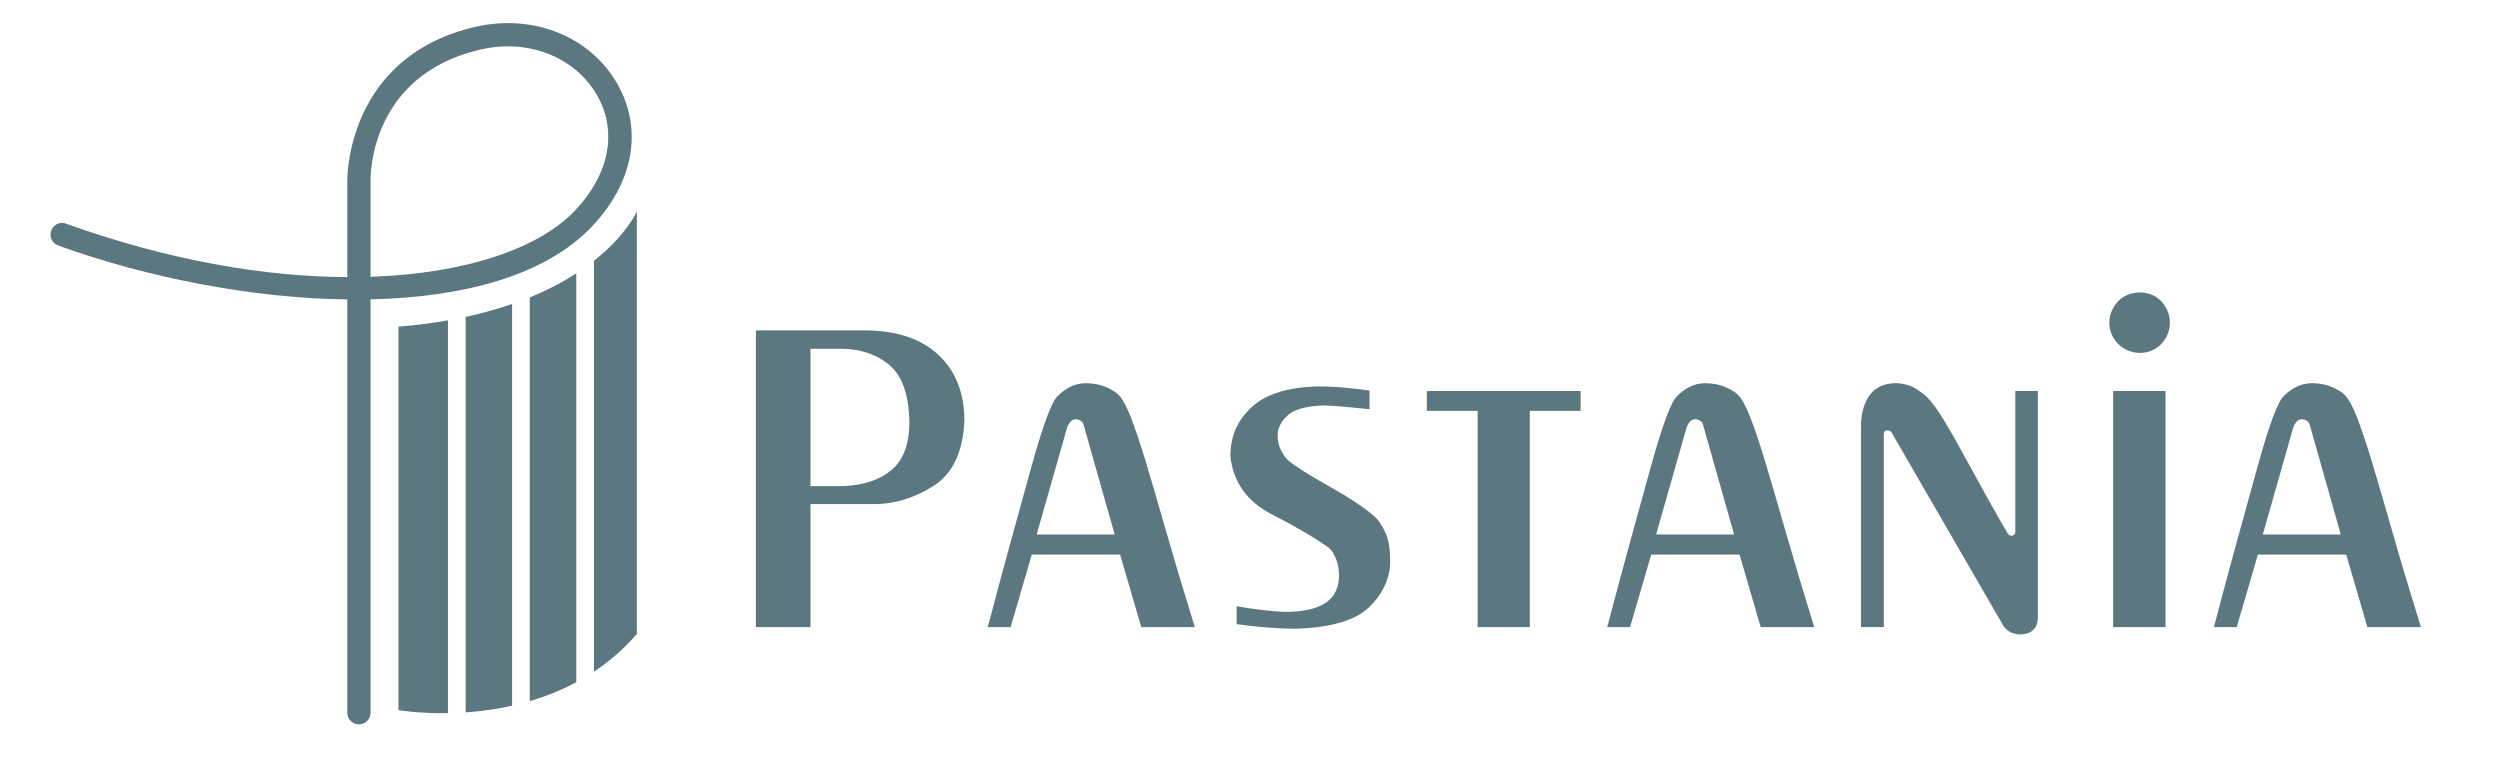
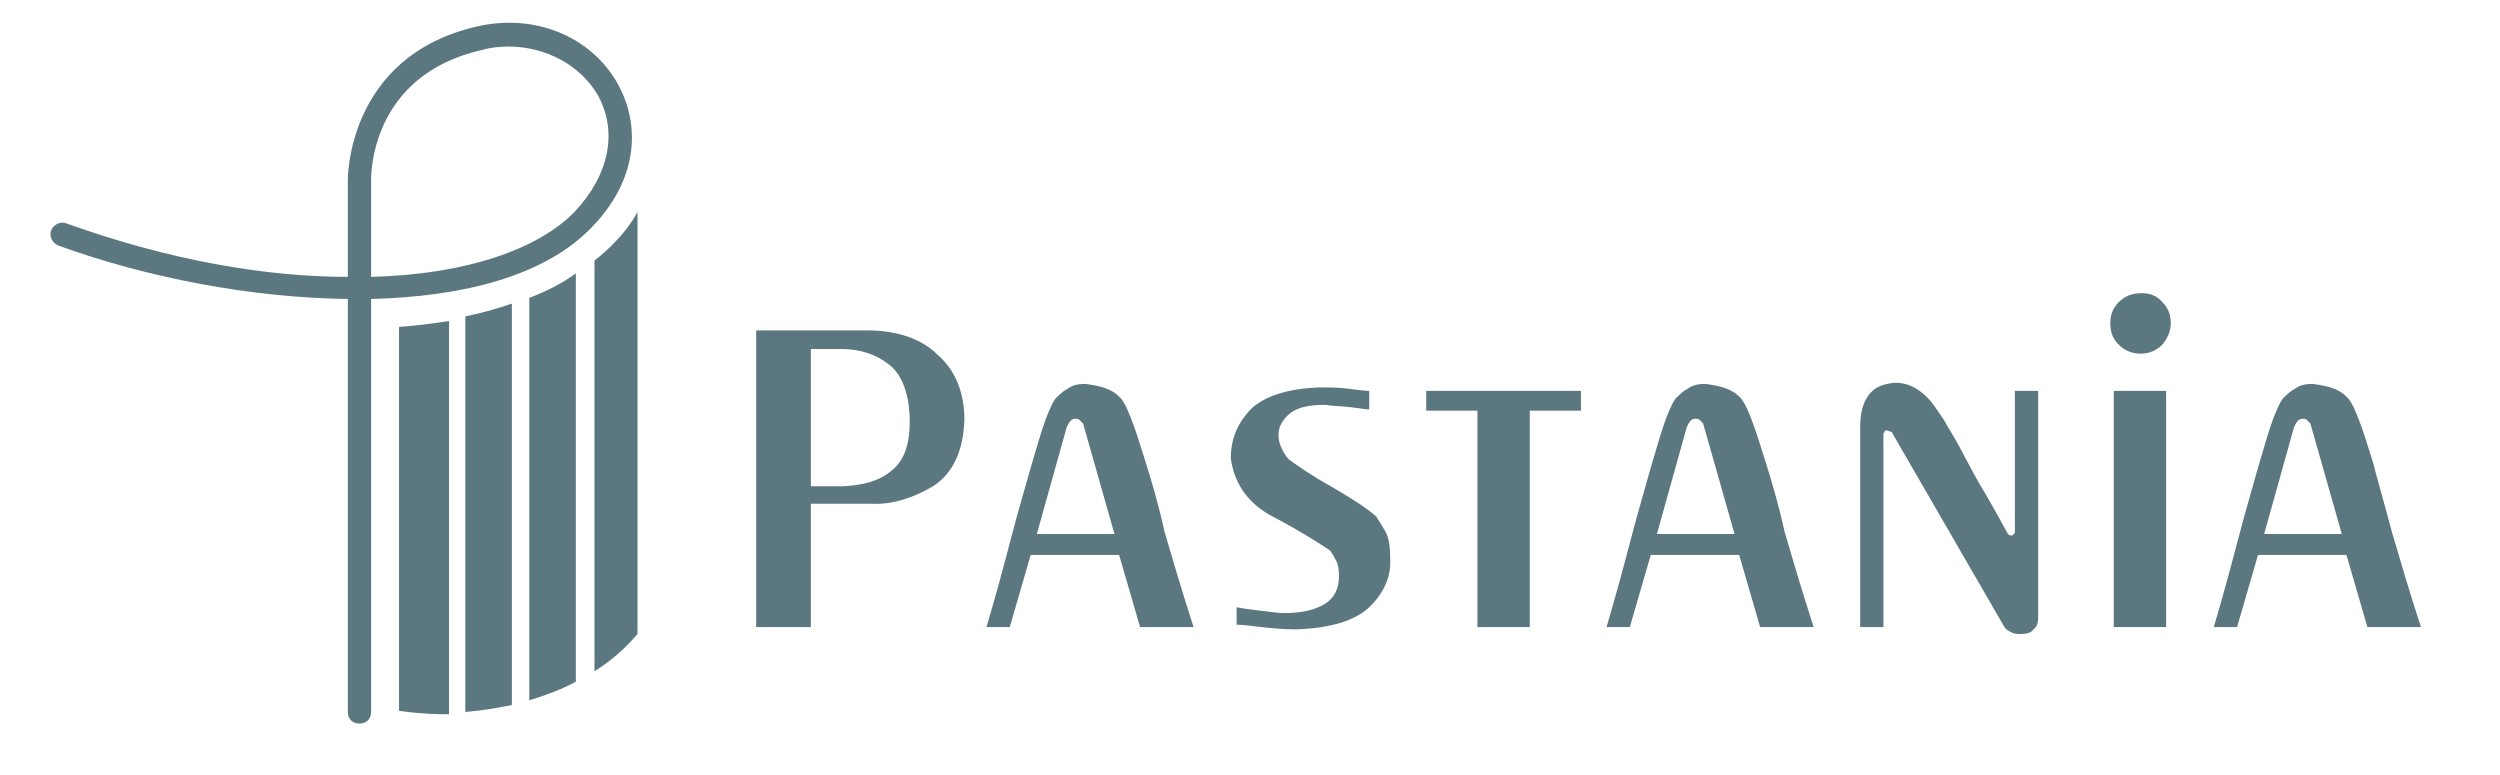
- <svg xmlns="http://www.w3.org/2000/svg" version="1.1" id="圖層_1" x="0px" y="0px" width="214.947px" height="66.551px" viewBox="0 0 214.947 66.551" enable-background="new 0 0 214.947 66.551" xml:space="preserve">
-   <path fill="#5B7880" d="M30.861,62.28c-0.553,0-1-0.448-1-1V25.746C21.683,25.643,12.7,23.881,5,21.11  c-0.52-0.187-0.789-0.76-0.602-1.28c0.187-0.52,0.756-0.79,1.279-0.602c8.896,3.202,17.178,4.567,24.183,4.598v-8.321  c-0.002-0.083-0.118-10.644,11.026-13.2c4.985-1.142,9.891,0.842,12.211,4.938c2.218,3.915,1.37,8.512-2.266,12.298  c-4.005,4.169-11.008,6.024-18.972,6.197V61.28C31.861,61.832,31.414,62.28,30.861,62.28z M43.674,3.986  c-0.767,0-1.552,0.087-2.34,0.268c-9.528,2.186-9.48,10.862-9.474,11.23v8.314c8.229-0.273,14.468-2.457,17.528-5.643  c2.99-3.113,3.727-6.824,1.969-9.926C49.836,5.544,46.913,3.986,43.674,3.986z" />
-   <g>
-     <path fill="#5B7880" d="M49.547,23.508c-1.105,0.714-2.425,1.419-3.997,2.062v34.711c1.328-0.39,2.678-0.92,3.997-1.627V23.508z" />
-     <path fill="#5B7880" d="M40.034,61.25c1.23-0.085,2.586-0.258,3.997-0.574V26.135c-1.204,0.416-2.527,0.794-3.997,1.111V61.25z" />
-     <path fill="#5B7880" d="M51.067,22.422v35.325c1.307-0.865,2.558-1.929,3.69-3.242V18.171   C54.757,18.171,53.897,20.19,51.067,22.422z" />
-     <path fill="#5B7880" d="M38.514,27.542c-1.316,0.232-2.73,0.42-4.257,0.548v32.967c0,0,1.714,0.302,4.257,0.259V27.542z" />
-   </g>
-   <g>
-     <path fill="#5B7880" d="M82.921,36.124c-0.115,2.745-1.027,4.646-2.732,5.704c-1.705,1.058-3.476,1.562-5.309,1.51h-5.195v10.581   h-4.693V28.41h9.504c2.641,0.026,4.699,0.721,6.174,2.087C82.144,31.863,82.895,33.739,82.921,36.124z M78.189,36.336   c-0.039-2.36-0.606-4.004-1.703-4.935c-1.096-0.93-2.484-1.401-4.164-1.414h-2.637v11.812h2.79   c1.782-0.077,3.177-0.542,4.185-1.395C77.666,39.552,78.175,38.195,78.189,36.336z" />
-     <path fill="#5B7880" d="M96.165,33.946c0.327,0.312,0.681,0.954,1.062,1.927s0.817,2.274,1.309,3.901   c0.49,1.627,1.07,3.613,1.74,5.957c0.669,2.344,1.487,5.073,2.452,8.188h-4.602l-1.822-6.237h-7.592l-1.822,6.237h-1.961   c0.73-2.788,1.416-5.337,2.055-7.65c0.639-2.312,1.203-4.356,1.693-6.132c0.491-1.775,0.931-3.188,1.32-4.239   c0.389-1.051,0.725-1.686,1.004-1.904c0.219-0.234,0.526-0.463,0.924-0.689c0.396-0.226,0.883-0.346,1.459-0.362   c0.686,0.016,1.273,0.136,1.764,0.362C95.638,33.53,95.978,33.744,96.165,33.946z M95.837,45.953l-2.687-9.484   c-0.046-0.125-0.132-0.226-0.257-0.304s-0.266-0.117-0.42-0.117c-0.141,0-0.27,0.055-0.386,0.164   c-0.117,0.109-0.222,0.265-0.315,0.467l-2.64,9.274H95.837z" />
-     <path fill="#5B7880" d="M109.853,37.474c0,0.436,0.086,0.829,0.257,1.18c0.171,0.35,0.374,0.65,0.607,0.899   c0.653,0.545,1.837,1.297,3.551,2.254c1.713,0.958,3.021,1.826,3.925,2.604c0.326,0.312,0.626,0.755,0.898,1.332   s0.416,1.332,0.432,2.266c0.062,1.495-0.498,2.854-1.682,4.076s-3.332,1.88-6.447,1.974c-1.074-0.016-2.062-0.066-2.966-0.152   s-1.604-0.167-2.103-0.245V52.12c0.529,0.109,1.227,0.214,2.091,0.315c0.864,0.102,1.538,0.16,2.021,0.175   c1.572,0,2.748-0.257,3.527-0.771c0.778-0.514,1.168-1.315,1.168-2.406c-0.016-0.576-0.113-1.059-0.292-1.448   s-0.354-0.669-0.526-0.841c-1.152-0.841-2.799-1.81-4.939-2.908c-2.143-1.098-3.338-2.76-3.586-4.987   c-0.016-1.697,0.596-3.115,1.834-4.251s3.164-1.729,5.781-1.775c0.778,0,1.592,0.043,2.441,0.128   c0.848,0.086,1.482,0.16,1.903,0.222v1.612c-0.233-0.015-0.782-0.07-1.647-0.163c-0.863-0.094-1.607-0.148-2.23-0.164   c-1.572,0.046-2.644,0.347-3.212,0.899C110.09,36.31,109.822,36.882,109.853,37.474z" />
-     <path fill="#5B7880" d="M131.531,35.324v18.594h-4.485V35.324h-4.368v-1.705h13.221v1.705H131.531z" />
-     <path fill="#5B7880" d="M149.423,33.946c0.328,0.312,0.682,0.954,1.062,1.927c0.383,0.973,0.818,2.274,1.309,3.901   c0.49,1.627,1.07,3.613,1.74,5.957c0.67,2.344,1.487,5.073,2.453,8.188h-4.602l-1.822-6.237h-7.592l-1.822,6.237h-1.962   c0.731-2.788,1.417-5.337,2.056-7.65c0.639-2.312,1.203-4.356,1.693-6.132c0.49-1.775,0.93-3.188,1.32-4.239   c0.389-1.051,0.724-1.686,1.004-1.904c0.218-0.234,0.525-0.463,0.923-0.689c0.397-0.226,0.884-0.346,1.46-0.362   c0.686,0.016,1.273,0.136,1.764,0.362C148.898,33.53,149.237,33.744,149.423,33.946z M149.097,45.953l-2.688-9.484   c-0.046-0.125-0.132-0.226-0.256-0.304c-0.125-0.078-0.266-0.117-0.421-0.117c-0.14,0-0.269,0.055-0.386,0.164   c-0.117,0.109-0.222,0.265-0.314,0.467l-2.641,9.274H149.097z" />
-     <path fill="#5B7880" d="M173.273,33.619h1.939v19.458c0,0.436-0.117,0.782-0.351,1.04c-0.233,0.257-0.607,0.4-1.121,0.432   c-0.233,0-0.468-0.039-0.7-0.117c-0.234-0.078-0.477-0.249-0.725-0.514l-9.624-16.632c-0.047-0.109-0.102-0.183-0.163-0.222   c-0.062-0.039-0.156-0.059-0.281-0.059c-0.094,0-0.163,0.031-0.21,0.093c-0.047,0.062-0.069,0.14-0.069,0.234v16.585h-1.963V36.679   c0-1.09,0.241-1.981,0.725-2.675c0.482-0.692,1.245-1.047,2.289-1.062c0.701,0.031,1.288,0.203,1.764,0.514   c0.475,0.312,0.797,0.569,0.969,0.771c0.39,0.39,0.845,1.013,1.367,1.869c0.521,0.857,1.086,1.846,1.693,2.967   s1.238,2.27,1.893,3.445c0.653,1.176,1.299,2.309,1.938,3.399c0.125,0.14,0.258,0.187,0.398,0.14c0.14-0.047,0.217-0.14,0.232-0.28   V33.619z" />
-     <path fill="#5B7880" d="M186.565,27.779c-0.017,0.67-0.253,1.258-0.713,1.764c-0.46,0.506-1.078,0.775-1.856,0.806   c-0.779-0.031-1.41-0.296-1.893-0.794c-0.482-0.498-0.732-1.09-0.748-1.775c0-0.669,0.23-1.269,0.689-1.799   c0.459-0.529,1.109-0.809,1.951-0.841c0.809,0.032,1.439,0.308,1.892,0.83C186.339,26.491,186.565,27.094,186.565,27.779z    M186.191,33.619v20.299h-4.508V33.619H186.191z" />
-     <path fill="#5B7880" d="M201.585,33.946c0.326,0.312,0.681,0.954,1.062,1.927c0.381,0.973,0.817,2.274,1.309,3.901   c0.49,1.627,1.07,3.613,1.74,5.957c0.668,2.344,1.486,5.073,2.452,8.188h-4.603l-1.821-6.237h-7.592l-1.822,6.237h-1.962   c0.731-2.788,1.417-5.337,2.056-7.65c0.638-2.312,1.202-4.356,1.693-6.132c0.491-1.775,0.931-3.188,1.319-4.239   c0.39-1.051,0.725-1.686,1.005-1.904c0.218-0.234,0.526-0.463,0.923-0.689c0.396-0.226,0.884-0.346,1.46-0.362   c0.685,0.016,1.272,0.136,1.764,0.362C201.059,33.53,201.398,33.744,201.585,33.946z M201.257,45.953l-2.686-9.484   c-0.047-0.125-0.133-0.226-0.258-0.304c-0.124-0.078-0.265-0.117-0.42-0.117c-0.141,0-0.269,0.055-0.385,0.164   c-0.117,0.109-0.223,0.265-0.316,0.467l-2.639,9.274H201.257z" />
-   </g>
+ <svg xmlns="http://www.w3.org/2000/svg" version="1.1" id="圖層_1" x="0px" y="0px" viewBox="0 0 214.9 66.6" style="enable-background:new 0 0 214.9 66.6;" xml:space="preserve">
+   <style type="text/css">
+ 	.st0{fill:#5B7880;}
+ </style>
+   <path class="st0" d="M53.1,7.2c-2.3-4.1-7.2-6.1-12.2-4.9c-11.1,2.6-11,13.1-11,13.2v8.3c-7,0-15.3-1.4-24.2-4.6  c-0.5-0.2-1.1,0.1-1.3,0.6s0.1,1.1,0.6,1.3c7.7,2.8,16.7,4.5,24.9,4.6v35.5c0,0.6,0.4,1,1,1c0.6,0,1-0.4,1-1V25.7c8-0.2,15-2,19-6.2  C54.5,15.8,55.3,11.2,53.1,7.2z M49.4,18.2c-3.1,3.2-9.3,5.4-17.5,5.6v-8.3c0-0.4-0.1-9,9.5-11.2C42.1,4.1,42.9,4,43.7,4  c3.2,0,6.2,1.6,7.7,4.2C53.1,11.3,52.4,15,49.4,18.2z M45.5,25.6c1.6-0.6,2.9-1.3,4-2.1v35.1c-1.3,0.7-2.7,1.2-4,1.6V25.6z M40,27.2  c1.5-0.3,2.8-0.7,4-1.1v34.5c-1.4,0.3-2.8,0.5-4,0.6V27.2z M54.8,18.2v36.3c-1.1,1.3-2.4,2.4-3.7,3.2V22.4  C53.9,20.2,54.8,18.2,54.8,18.2z M34.3,28.1c1.5-0.1,2.9-0.3,4.3-0.5v33.8c-2.5,0-4.3-0.3-4.3-0.3V28.1z M74.5,28.4H65v25.5h4.7  V43.3h5.2c1.8,0.1,3.6-0.5,5.3-1.5c1.7-1.1,2.6-3,2.7-5.7c0-2.4-0.8-4.3-2.3-5.6C79.2,29.1,77.1,28.4,74.5,28.4z M76.7,40.4  c-1,0.9-2.4,1.3-4.2,1.4h-2.8V30h2.6c1.7,0,3.1,0.5,4.2,1.4c1.1,0.9,1.7,2.6,1.7,4.9C78.2,38.2,77.7,39.6,76.7,40.4z M98.5,39.8  c-0.5-1.6-0.9-2.9-1.3-3.9c-0.4-1-0.7-1.6-1.1-1.9c-0.2-0.2-0.5-0.4-1-0.6c-0.5-0.2-1.1-0.3-1.8-0.4c-0.6,0-1.1,0.1-1.5,0.4  c-0.4,0.2-0.7,0.5-0.9,0.7c-0.3,0.2-0.6,0.9-1,1.9c-0.4,1.1-0.8,2.5-1.3,4.2c-0.5,1.8-1.1,3.8-1.7,6.1c-0.6,2.3-1.3,4.9-2.1,7.6h2  l1.8-6.2h7.6l1.8,6.2h4.6c-1-3.1-1.8-5.8-2.5-8.2C99.6,43.4,99,41.4,98.5,39.8z M89.1,46l2.6-9.3c0.1-0.2,0.2-0.4,0.3-0.5  c0.1-0.1,0.2-0.2,0.4-0.2c0.2,0,0.3,0,0.4,0.1s0.2,0.2,0.3,0.3l2.7,9.5H89.1z M119.1,45.7c0.3,0.6,0.4,1.3,0.4,2.3  c0.1,1.5-0.5,2.9-1.7,4.1c-1.2,1.2-3.3,1.9-6.4,2c-1.1,0-2.1-0.1-3-0.2c-0.9-0.1-1.6-0.2-2.1-0.2v-1.5c0.5,0.1,1.2,0.2,2.1,0.3  c0.9,0.1,1.5,0.2,2,0.2c1.6,0,2.7-0.3,3.5-0.8c0.8-0.5,1.2-1.3,1.2-2.4c0-0.6-0.1-1.1-0.3-1.4c-0.2-0.4-0.4-0.7-0.5-0.8  c-1.2-0.8-2.8-1.8-4.9-2.9c-2.1-1.1-3.3-2.8-3.6-5c0-1.7,0.6-3.1,1.8-4.3c1.2-1.1,3.2-1.7,5.8-1.8c0.8,0,1.6,0,2.4,0.1  c0.8,0.1,1.5,0.2,1.9,0.2v1.6c-0.2,0-0.8-0.1-1.6-0.2c-0.9-0.1-1.6-0.1-2.2-0.2c-1.6,0-2.6,0.3-3.2,0.9c-0.6,0.6-0.8,1.1-0.8,1.7  c0,0.4,0.1,0.8,0.3,1.2c0.2,0.4,0.4,0.7,0.6,0.9c0.7,0.5,1.8,1.3,3.6,2.3c1.7,1,3,1.8,3.9,2.6C118.5,44.7,118.8,45.2,119.1,45.7z   M122.7,33.6h13.2v1.7h-4.4v18.6H127V35.3h-4.4V33.6z M151.8,39.8c-0.5-1.6-0.9-2.9-1.3-3.9c-0.4-1-0.7-1.6-1.1-1.9  c-0.2-0.2-0.5-0.4-1-0.6c-0.5-0.2-1.1-0.3-1.8-0.4c-0.6,0-1.1,0.1-1.5,0.4c-0.4,0.2-0.7,0.5-0.9,0.7c-0.3,0.2-0.6,0.9-1,1.9  c-0.4,1.1-0.8,2.5-1.3,4.2c-0.5,1.8-1.1,3.8-1.7,6.1c-0.6,2.3-1.3,4.9-2.1,7.6h2l1.8-6.2h7.6l1.8,6.2h4.6c-1-3.1-1.8-5.8-2.5-8.2  C152.9,43.4,152.3,41.4,151.8,39.8z M142.4,46l2.6-9.3c0.1-0.2,0.2-0.4,0.3-0.5s0.2-0.2,0.4-0.2c0.2,0,0.3,0,0.4,0.1  c0.1,0.1,0.2,0.2,0.3,0.3l2.7,9.5H142.4z M173.3,33.6h1.9v19.5c0,0.4-0.1,0.8-0.4,1c-0.2,0.3-0.6,0.4-1.1,0.4c-0.2,0-0.5,0-0.7-0.1  c-0.2-0.1-0.5-0.2-0.7-0.5l-9.6-16.6c0-0.1-0.1-0.2-0.2-0.2c-0.1,0-0.2-0.1-0.3-0.1c-0.1,0-0.2,0-0.2,0.1s-0.1,0.1-0.1,0.2v16.6h-2  V36.7c0-1.1,0.2-2,0.7-2.7c0.5-0.7,1.2-1,2.3-1.1c0.7,0,1.3,0.2,1.8,0.5c0.5,0.3,0.8,0.6,1,0.8c0.4,0.4,0.8,1,1.4,1.9  c0.5,0.9,1.1,1.8,1.7,3c0.6,1.1,1.2,2.3,1.9,3.4c0.7,1.2,1.3,2.3,1.9,3.4c0.1,0.1,0.3,0.2,0.4,0.1s0.2-0.1,0.2-0.3V33.6z M185.9,26  c0.5,0.5,0.7,1.1,0.7,1.8c0,0.7-0.3,1.3-0.7,1.8c-0.5,0.5-1.1,0.8-1.9,0.8c-0.8,0-1.4-0.3-1.9-0.8c-0.5-0.5-0.7-1.1-0.7-1.8  c0-0.7,0.2-1.3,0.7-1.8c0.5-0.5,1.1-0.8,2-0.8C184.8,25.2,185.4,25.4,185.9,26z M181.7,33.6h4.5v20.3h-4.5V33.6z M204,39.8  c-0.5-1.6-0.9-2.9-1.3-3.9c-0.4-1-0.7-1.6-1.1-1.9c-0.2-0.2-0.5-0.4-1-0.6c-0.5-0.2-1.1-0.3-1.8-0.4c-0.6,0-1.1,0.1-1.5,0.4  c-0.4,0.2-0.7,0.5-0.9,0.7c-0.3,0.2-0.6,0.9-1,1.9c-0.4,1.1-0.8,2.5-1.3,4.2c-0.5,1.8-1.1,3.8-1.7,6.1c-0.6,2.3-1.3,4.9-2.1,7.6h2  l1.8-6.2h7.6l1.8,6.2h4.6c-1-3.1-1.8-5.8-2.5-8.2C205,43.4,204.4,41.4,204,39.8z M194.6,46l2.6-9.3c0.1-0.2,0.2-0.4,0.3-0.5  c0.1-0.1,0.2-0.2,0.4-0.2c0.2,0,0.3,0,0.4,0.1c0.1,0.1,0.2,0.2,0.3,0.3l2.7,9.5H194.6z" />
</svg>
